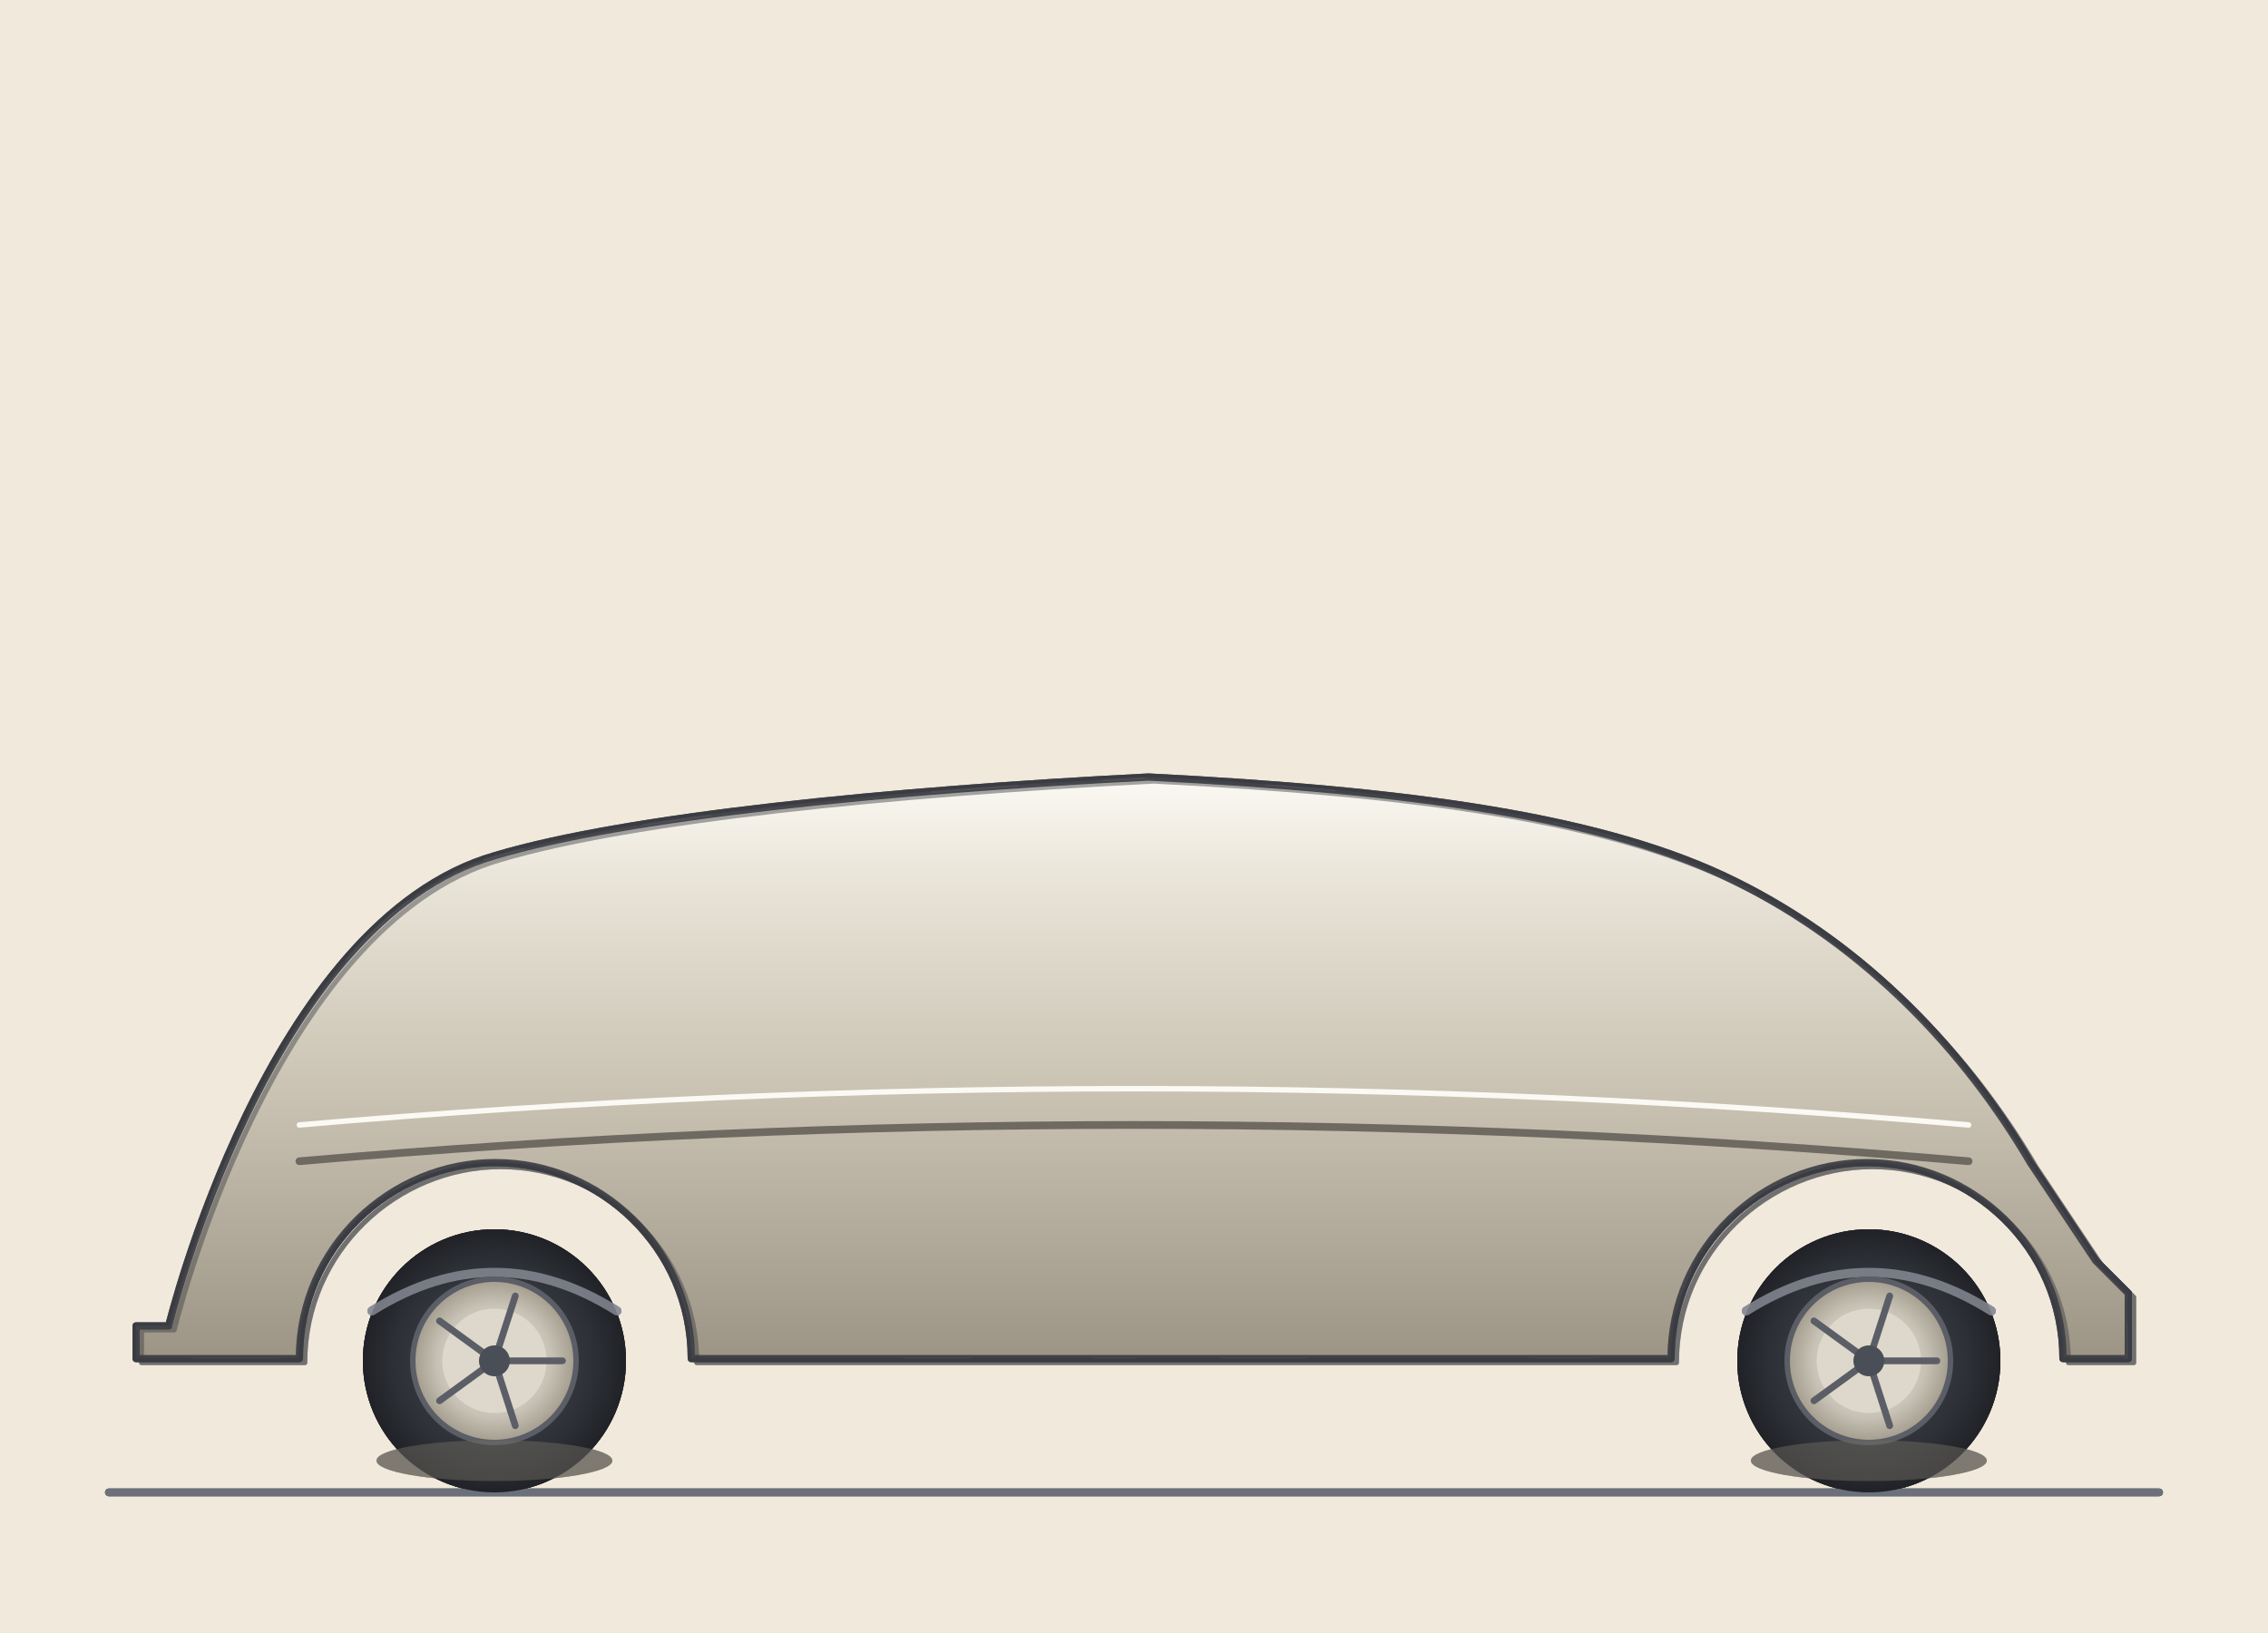
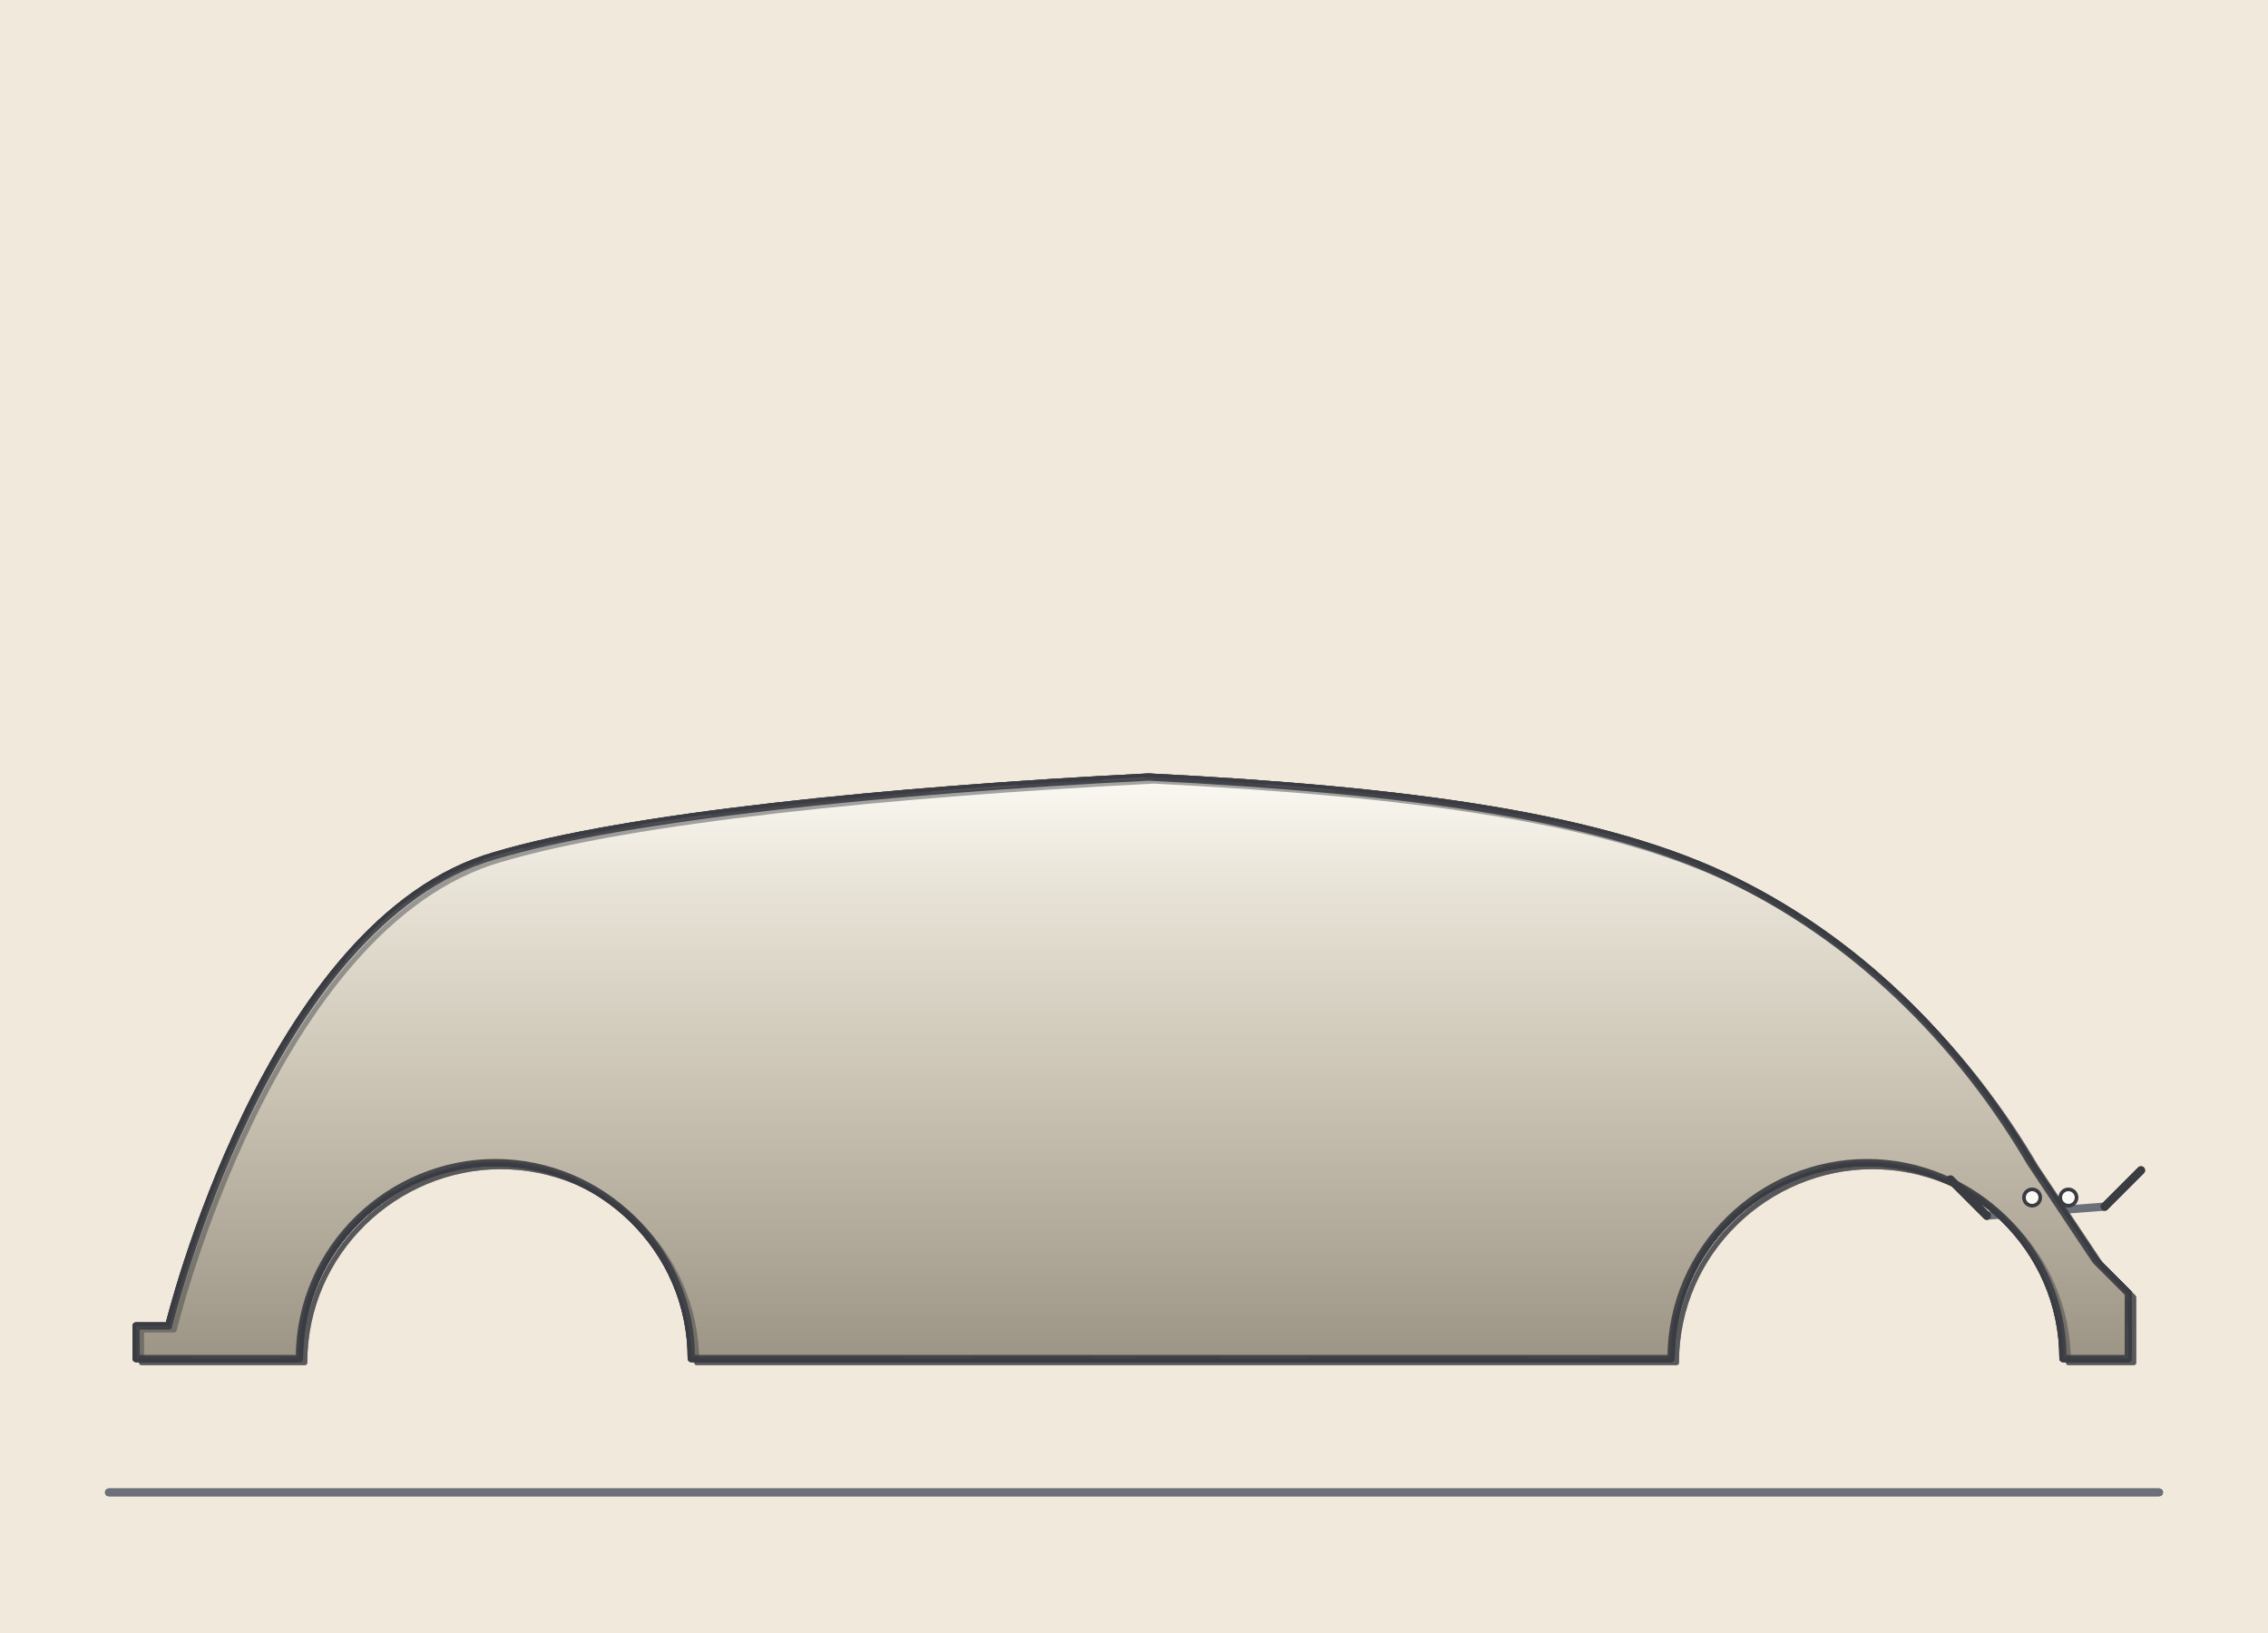
<svg xmlns="http://www.w3.org/2000/svg" viewBox="0 0 500 360" role="img">
  <defs>
    <linearGradient id="gBody" x1="0" y1="0" x2="0" y2="1">
      <stop offset="0%" stop-color="#FBF9F3" />
      <stop offset="18%" stop-color="#E9E4D8" />
      <stop offset="55%" stop-color="#C9C2B2" />
      <stop offset="100%" stop-color="#9C9484" />
    </linearGradient>
    <linearGradient id="gGlass" x1="0" y1="0" x2="0" y2="1">
      <stop offset="0%" stop-color="#55585F" />
      <stop offset="100%" stop-color="#7B7F88" />
    </linearGradient>
    <radialGradient id="gTire" cx="0.5" cy="0.5" r="0.5">
      <stop offset="0%" stop-color="#4A4E55" />
      <stop offset="75%" stop-color="#2D3036" />
      <stop offset="100%" stop-color="#202227" />
    </radialGradient>
    <radialGradient id="gRim" cx="0.5" cy="0.5" r="0.5">
      <stop offset="0%" stop-color="#F3F2EC" />
      <stop offset="70%" stop-color="#C6C1B4" />
      <stop offset="100%" stop-color="#A39C8D" />
    </radialGradient>
    <radialGradient id="gGround" cx="0.5" cy="0.5" r="0.5">
      <stop offset="0%" stop-color="#8A8478" stop-opacity="0.34" />
      <stop offset="100%" stop-color="#8A8478" stop-opacity="0" />
    </radialGradient>
  </defs>
  <rect x="0" y="0" width="500" height="360" fill="#F1E9DB" />
  <line x1="24" y1="329" x2="476" y2="329" stroke="#6C707A" stroke-width="1.7" stroke-linecap="round" stroke-linejoin="round" />
-   <circle cx="109" cy="300" r="29" fill="url(#gTire)" />
-   <path d="M82 289 Q109 272 136 289" stroke="#8B8F98" stroke-width="2.0" fill="none" stroke-linecap="round" opacity="0.8" />
-   <circle cx="109" cy="300" r="18" fill="url(#gRim)" stroke="#5B5E66" stroke-width="1.2" />
-   <circle cx="109" cy="300" r="11.5" fill="#DDD8CB" />
-   <line x1="109" y1="300" x2="124.0" y2="300.0" stroke="#5B5E66" stroke-width="1.5" stroke-linecap="round" />
-   <line x1="109" y1="300" x2="113.6" y2="314.3" stroke="#5B5E66" stroke-width="1.5" stroke-linecap="round" />
-   <line x1="109" y1="300" x2="96.9" y2="308.8" stroke="#5B5E66" stroke-width="1.5" stroke-linecap="round" />
-   <line x1="109" y1="300" x2="96.9" y2="291.2" stroke="#5B5E66" stroke-width="1.5" stroke-linecap="round" />
-   <line x1="109" y1="300" x2="113.6" y2="285.7" stroke="#5B5E66" stroke-width="1.5" stroke-linecap="round" />
-   <circle cx="109" cy="300" r="3.4" fill="#4A4E56" />
-   <ellipse cx="109" cy="322" rx="26" ry="4.5" fill="#6E6A61" opacity="0.5" />
-   <circle cx="412" cy="300" r="29" fill="url(#gTire)" />
-   <path d="M385 289 Q412 272 439 289" stroke="#8B8F98" stroke-width="2.0" fill="none" stroke-linecap="round" opacity="0.8" />
-   <circle cx="412" cy="300" r="18" fill="url(#gRim)" stroke="#5B5E66" stroke-width="1.2" />
-   <circle cx="412" cy="300" r="11.5" fill="#DDD8CB" />
-   <line x1="412" y1="300" x2="427.0" y2="300.0" stroke="#5B5E66" stroke-width="1.5" stroke-linecap="round" />
-   <line x1="412" y1="300" x2="416.6" y2="314.3" stroke="#5B5E66" stroke-width="1.5" stroke-linecap="round" />
-   <line x1="412" y1="300" x2="399.9" y2="308.8" stroke="#5B5E66" stroke-width="1.5" stroke-linecap="round" />
-   <line x1="412" y1="300" x2="399.9" y2="291.2" stroke="#5B5E66" stroke-width="1.5" stroke-linecap="round" />
-   <line x1="412" y1="300" x2="416.6" y2="285.7" stroke="#5B5E66" stroke-width="1.5" stroke-linecap="round" />
-   <circle cx="412" cy="300" r="3.4" fill="#4A4E56" />
-   <ellipse cx="412" cy="322" rx="26" ry="4.5" fill="#6E6A61" opacity="0.5" />
-   <path d="M37.2 292.3 C37.2 292.3 58.8 203.0 109.2 188.6 C138.0 180.0 195.6 174.2 253.2 171.3 C310.8 174.2 354.0 180.0 382.8 194.4 C411.6 208.7 433.2 231.8 447.6 256.3 L462.0 277.9 L469.2 285.1 L469.2 299.5 L454.8 299.5 C454.8 275.0 434.6 256.3 411.6 256.3 C388.6 256.3 368.4 275.0 368.4 299.5 L152.4 299.5 C152.4 275.0 132.2 256.3 109.2 256.3 C86.2 256.3 66.0 275.0 66.0 299.5 L30.0 299.5 L30.0 292.3 Z" fill="#D4CEC0" stroke="#6E6A61" stroke-width="1.2" />
-   <line x1="24" y1="329" x2="476" y2="329" stroke="#6C707A" stroke-width="1.7" stroke-linecap="round" stroke-linejoin="round" />
-   <circle cx="109" cy="300" r="29" fill="url(#gTire)" />
-   <path d="M82 289 Q109 272 136 289" stroke="#8B8F98" stroke-width="2.0" fill="none" stroke-linecap="round" opacity="0.8" />
-   <circle cx="109" cy="300" r="18" fill="url(#gRim)" stroke="#5B5E66" stroke-width="1.2" />
-   <circle cx="109" cy="300" r="11.5" fill="#DDD8CB" />
-   <line x1="109" y1="300" x2="124.0" y2="300.0" stroke="#5B5E66" stroke-width="1.5" stroke-linecap="round" />
-   <line x1="109" y1="300" x2="113.6" y2="314.3" stroke="#5B5E66" stroke-width="1.5" stroke-linecap="round" />
-   <line x1="109" y1="300" x2="96.9" y2="308.8" stroke="#5B5E66" stroke-width="1.5" stroke-linecap="round" />
-   <line x1="109" y1="300" x2="96.9" y2="291.2" stroke="#5B5E66" stroke-width="1.5" stroke-linecap="round" />
-   <line x1="109" y1="300" x2="113.6" y2="285.7" stroke="#5B5E66" stroke-width="1.5" stroke-linecap="round" />
-   <circle cx="109" cy="300" r="3.4" fill="#4A4E56" />
-   <ellipse cx="109" cy="322" rx="26" ry="4.5" fill="#6E6A61" opacity="0.5" />
-   <circle cx="412" cy="300" r="29" fill="url(#gTire)" />
-   <path d="M385 289 Q412 272 439 289" stroke="#8B8F98" stroke-width="2.0" fill="none" stroke-linecap="round" opacity="0.8" />
-   <circle cx="412" cy="300" r="18" fill="url(#gRim)" stroke="#5B5E66" stroke-width="1.2" />
-   <circle cx="412" cy="300" r="11.5" fill="#DDD8CB" />
-   <line x1="412" y1="300" x2="427.0" y2="300.0" stroke="#5B5E66" stroke-width="1.5" stroke-linecap="round" />
-   <line x1="412" y1="300" x2="416.6" y2="314.3" stroke="#5B5E66" stroke-width="1.5" stroke-linecap="round" />
-   <line x1="412" y1="300" x2="399.9" y2="308.8" stroke="#5B5E66" stroke-width="1.5" stroke-linecap="round" />
-   <line x1="412" y1="300" x2="399.9" y2="291.2" stroke="#5B5E66" stroke-width="1.5" stroke-linecap="round" />
-   <line x1="412" y1="300" x2="416.6" y2="285.7" stroke="#5B5E66" stroke-width="1.5" stroke-linecap="round" />
-   <circle cx="412" cy="300" r="3.4" fill="#4A4E56" />
-   <ellipse cx="412" cy="322" rx="26" ry="4.5" fill="#6E6A61" opacity="0.5" />
  <path d="M37.2 292.3 C37.2 292.3 58.8 203.0 109.2 188.6 C138.0 180.0 195.6 174.2 253.2 171.3 C310.8 174.2 354.0 180.0 382.8 194.4 C411.6 208.7 433.2 231.8 447.6 256.3 L462.0 277.9 L469.2 285.1 L469.2 299.5 L454.8 299.5 C454.8 275.0 434.6 256.3 411.6 256.3 C388.6 256.3 368.4 275.0 368.4 299.5 L152.4 299.5 C152.4 275.0 132.2 256.3 109.2 256.3 C86.2 256.3 66.0 275.0 66.0 299.5 L30.0 299.5 L30.0 292.3 Z" fill="url(#gBody)" />
  <path d="M37.2 292.3 C37.2 292.3 58.8 203.0 109.2 188.6 C138.0 180.0 195.6 174.2 253.2 171.3 C310.8 174.2 354.0 180.0 382.8 194.4 C411.6 208.7 433.2 231.8 447.6 256.3 L462.0 277.9 L469.2 285.1 L469.2 299.5 L454.8 299.5 C454.8 275.0 434.6 256.3 411.6 256.3 C388.6 256.3 368.4 275.0 368.4 299.5 L152.4 299.5 C152.4 275.0 132.2 256.3 109.2 256.3 C86.2 256.3 66.0 275.0 66.0 299.5 L30.0 299.5 L30.0 292.3 Z" stroke="#3A3C42" stroke-width="1.6" stroke-linecap="round" stroke-linejoin="round" fill="none" opacity="0.9" />
  <path d="M37.2 292.3 C37.2 292.3 58.8 203.0 109.2 188.6 C138.0 180.0 195.6 174.2 253.2 171.3 C310.8 174.2 354.0 180.0 382.8 194.4 C411.6 208.7 433.2 231.8 447.6 256.3 L462.0 277.9 L469.2 285.1 L469.2 299.5 L454.8 299.5 C454.8 275.0 434.6 256.3 411.6 256.3 C388.6 256.3 368.4 275.0 368.4 299.5 L152.4 299.5 C152.4 275.0 132.2 256.3 109.2 256.3 C86.2 256.3 66.0 275.0 66.0 299.5 L30.0 299.5 L30.0 292.3 Z" stroke="#3A3C42" stroke-width="1.1" stroke-linecap="round" stroke-linejoin="round" fill="none" opacity="0.45" transform="translate(1.2 0.9)" />
  <path d="M37.2 292.3 C37.2 292.3 58.8 203.0 109.2 188.6 C138.0 180.0 195.6 174.2 253.2 171.3 C310.8 174.2 354.0 180.0 382.8 194.4 C411.6 208.7 433.2 231.8 447.6 256.3 L462.0 277.9 L469.2 285.1 L469.2 299.5 L454.8 299.5 C454.8 275.0 434.6 256.3 411.6 256.3 C388.6 256.3 368.4 275.0 368.4 299.5 L152.4 299.5 C152.4 275.0 132.2 256.3 109.2 256.3 C86.2 256.3 66.0 275.0 66.0 299.5 L30.0 299.5 L30.0 292.3 Z" stroke="#3A3C42" stroke-width="0.8" stroke-linecap="round" stroke-linejoin="round" fill="none" stroke-dasharray="26 16 48 20 18 10" opacity="0.5" />
+   <line x1="438" y1="268" x2="464" y2="266" stroke="#6C707A" stroke-width="1.8" stroke-linecap="round" stroke-linejoin="round" />
  <line x1="24" y1="329" x2="476" y2="329" stroke="#6C707A" stroke-width="1.7" stroke-linecap="round" stroke-linejoin="round" />
-   <circle cx="109" cy="300" r="29" fill="url(#gTire)" />
-   <path d="M82 289 Q109 272 136 289" stroke="#8B8F98" stroke-width="2.0" fill="none" stroke-linecap="round" opacity="0.8" />
-   <circle cx="109" cy="300" r="18" fill="url(#gRim)" stroke="#5B5E66" stroke-width="1.2" />
-   <circle cx="109" cy="300" r="11.5" fill="#DDD8CB" />
-   <line x1="109" y1="300" x2="124.0" y2="300.0" stroke="#5B5E66" stroke-width="1.5" stroke-linecap="round" />
-   <line x1="109" y1="300" x2="113.6" y2="314.3" stroke="#5B5E66" stroke-width="1.5" stroke-linecap="round" />
-   <line x1="109" y1="300" x2="96.9" y2="308.8" stroke="#5B5E66" stroke-width="1.5" stroke-linecap="round" />
-   <line x1="109" y1="300" x2="96.9" y2="291.2" stroke="#5B5E66" stroke-width="1.5" stroke-linecap="round" />
-   <line x1="109" y1="300" x2="113.6" y2="285.7" stroke="#5B5E66" stroke-width="1.5" stroke-linecap="round" />
-   <circle cx="109" cy="300" r="3.4" fill="#4A4E56" />
-   <ellipse cx="109" cy="322" rx="26" ry="4.5" fill="#6E6A61" opacity="0.5" />
-   <circle cx="412" cy="300" r="29" fill="url(#gTire)" />
-   <path d="M385 289 Q412 272 439 289" stroke="#8B8F98" stroke-width="2.0" fill="none" stroke-linecap="round" opacity="0.8" />
-   <circle cx="412" cy="300" r="18" fill="url(#gRim)" stroke="#5B5E66" stroke-width="1.2" />
-   <circle cx="412" cy="300" r="11.5" fill="#DDD8CB" />
-   <line x1="412" y1="300" x2="427.0" y2="300.0" stroke="#5B5E66" stroke-width="1.5" stroke-linecap="round" />
-   <line x1="412" y1="300" x2="416.6" y2="314.3" stroke="#5B5E66" stroke-width="1.5" stroke-linecap="round" />
-   <line x1="412" y1="300" x2="399.9" y2="308.8" stroke="#5B5E66" stroke-width="1.5" stroke-linecap="round" />
-   <line x1="412" y1="300" x2="399.9" y2="291.2" stroke="#5B5E66" stroke-width="1.5" stroke-linecap="round" />
-   <line x1="412" y1="300" x2="416.6" y2="285.7" stroke="#5B5E66" stroke-width="1.5" stroke-linecap="round" />
-   <circle cx="412" cy="300" r="3.4" fill="#4A4E56" />
-   <ellipse cx="412" cy="322" rx="26" ry="4.5" fill="#6E6A61" opacity="0.5" />
  <path d="M37.2 292.3 C37.2 292.3 58.8 203.0 109.2 188.6 C138.0 180.0 195.6 174.2 253.2 171.3 C310.8 174.2 354.0 180.0 382.8 194.4 C411.6 208.7 433.2 231.8 447.6 256.3 L462.0 277.9 L469.2 285.1 L469.2 299.5 L454.8 299.5 C454.8 275.0 434.6 256.3 411.6 256.3 C388.6 256.3 368.4 275.0 368.4 299.5 L152.4 299.5 C152.4 275.0 132.2 256.3 109.2 256.3 C86.2 256.3 66.0 275.0 66.0 299.5 L30.0 299.5 L30.0 292.3 Z" fill="url(#gBody)" />
  <path d="M37.2 292.3 C37.2 292.3 58.8 203.0 109.2 188.6 C138.0 180.0 195.6 174.2 253.2 171.3 C310.8 174.2 354.0 180.0 382.8 194.4 C411.6 208.7 433.2 231.8 447.6 256.3 L462.0 277.9 L469.2 285.1 L469.2 299.5 L454.8 299.5 C454.8 275.0 434.6 256.3 411.6 256.3 C388.6 256.3 368.4 275.0 368.4 299.5 L152.4 299.5 C152.4 275.0 132.2 256.3 109.2 256.3 C86.2 256.3 66.0 275.0 66.0 299.5 L30.0 299.5 L30.0 292.3 Z" stroke="#3A3C42" stroke-width="1.6" stroke-linecap="round" stroke-linejoin="round" fill="none" opacity="0.9" />
  <path d="M37.2 292.3 C37.2 292.3 58.8 203.0 109.2 188.6 C138.0 180.0 195.6 174.2 253.2 171.3 C310.8 174.2 354.0 180.0 382.8 194.4 C411.6 208.7 433.2 231.8 447.6 256.3 L462.0 277.9 L469.2 285.1 L469.2 299.5 L454.8 299.5 C454.8 275.0 434.6 256.3 411.6 256.3 C388.6 256.3 368.4 275.0 368.4 299.5 L152.4 299.5 C152.4 275.0 132.2 256.3 109.2 256.3 C86.2 256.3 66.0 275.0 66.0 299.5 L30.0 299.5 L30.0 292.3 Z" stroke="#3A3C42" stroke-width="1.1" stroke-linecap="round" stroke-linejoin="round" fill="none" opacity="0.45" transform="translate(1.2 0.9)" />
  <path d="M37.2 292.3 C37.2 292.3 58.8 203.0 109.2 188.6 C138.0 180.0 195.6 174.2 253.2 171.3 C310.8 174.2 354.0 180.0 382.8 194.4 C411.6 208.7 433.2 231.8 447.6 256.3 L462.0 277.9 L469.2 285.1 L469.2 299.5 L454.8 299.5 C454.8 275.0 434.6 256.3 411.6 256.3 C388.6 256.3 368.4 275.0 368.4 299.5 L152.4 299.5 C152.4 275.0 132.2 256.3 109.2 256.3 C86.2 256.3 66.0 275.0 66.0 299.5 L30.0 299.5 L30.0 292.3 Z" stroke="#3A3C42" stroke-width="0.8" stroke-linecap="round" stroke-linejoin="round" fill="none" stroke-dasharray="26 16 48 20 18 10" opacity="0.5" />
-   <path d="M66 256 Q250 240 434 256" stroke="#6E6A61" stroke-width="1.7" stroke-linecap="round" stroke-linejoin="round" fill="none" />
-   <path d="M66 248 Q250 232 434 248" stroke="#FBF9F3" stroke-width="1.2" stroke-linecap="round" stroke-linejoin="round" fill="none" />
+   <path d="M438 268 L430 260 M464 266 L472 258" stroke="#3A3C42" stroke-width="1.8" stroke-linecap="round" stroke-linejoin="round" fill="none" />
+   <line x1="24" y1="329" x2="476" y2="329" stroke="#6C707A" stroke-width="1.7" stroke-linecap="round" stroke-linejoin="round" />
+   <path d="M37.2 292.3 C37.2 292.3 58.8 203.0 109.2 188.6 C138.0 180.0 195.6 174.2 253.2 171.3 C310.8 174.2 354.0 180.0 382.8 194.4 C411.6 208.7 433.2 231.8 447.6 256.3 L462.0 277.9 L469.2 285.1 L469.2 299.5 L454.8 299.5 C454.8 275.0 434.6 256.3 411.6 256.3 C388.6 256.3 368.4 275.0 368.4 299.5 L152.4 299.5 C152.4 275.0 132.2 256.3 109.2 256.3 C86.2 256.3 66.0 275.0 66.0 299.5 L30.0 299.5 L30.0 292.3 Z" fill="url(#gBody)" />
+   <path d="M37.2 292.3 C37.2 292.3 58.8 203.0 109.2 188.6 C138.0 180.0 195.6 174.2 253.2 171.3 C310.8 174.2 354.0 180.0 382.8 194.4 C411.6 208.7 433.2 231.8 447.6 256.3 L462.0 277.9 L469.2 285.1 L469.2 299.5 L454.8 299.5 C454.8 275.0 434.6 256.3 411.6 256.3 C388.6 256.3 368.4 275.0 368.4 299.5 L152.4 299.5 C152.4 275.0 132.2 256.3 109.2 256.3 C86.2 256.3 66.0 275.0 66.0 299.5 L30.0 299.5 L30.0 292.3 Z" stroke="#3A3C42" stroke-width="1.6" stroke-linecap="round" stroke-linejoin="round" fill="none" opacity="0.9" />
+   <path d="M37.2 292.3 C37.2 292.3 58.8 203.0 109.2 188.6 C138.0 180.0 195.6 174.2 253.2 171.3 C310.8 174.2 354.0 180.0 382.8 194.4 C411.6 208.7 433.2 231.8 447.6 256.3 L462.0 277.9 L469.2 285.1 L469.2 299.5 L454.8 299.5 C454.8 275.0 434.6 256.3 411.6 256.3 C388.6 256.3 368.4 275.0 368.4 299.5 L152.4 299.5 C152.4 275.0 132.2 256.3 109.2 256.3 C86.2 256.3 66.0 275.0 66.0 299.5 L30.0 299.5 L30.0 292.3 Z" stroke="#3A3C42" stroke-width="1.1" stroke-linecap="round" stroke-linejoin="round" fill="none" opacity="0.45" transform="translate(1.2 0.9)" />
+   <path d="M37.2 292.3 C37.2 292.3 58.8 203.0 109.2 188.6 C138.0 180.0 195.6 174.2 253.2 171.3 C310.8 174.2 354.0 180.0 382.8 194.4 C411.6 208.7 433.2 231.8 447.6 256.3 L462.0 277.9 L469.2 285.1 L469.2 299.5 L454.8 299.5 C454.8 275.0 434.6 256.3 411.6 256.3 C388.6 256.3 368.4 275.0 368.4 299.5 L152.4 299.5 C152.4 275.0 132.2 256.3 109.2 256.3 C86.2 256.3 66.0 275.0 66.0 299.5 L30.0 299.5 L30.0 292.3 Z" stroke="#3A3C42" stroke-width="0.8" stroke-linecap="round" stroke-linejoin="round" fill="none" stroke-dasharray="26 16 48 20 18 10" opacity="0.5" />
+   <path d="M438 268 L430 260 M464 266 L472 258" stroke="#3A3C42" stroke-width="1.8" stroke-linecap="round" stroke-linejoin="round" fill="none" />
+   <circle cx="448" cy="264" r="1.8" stroke="#3A3C42" stroke-width="0.8" stroke-linecap="round" stroke-linejoin="round" fill="#FBF9F3" />
+   <circle cx="456" cy="264" r="1.8" stroke="#3A3C42" stroke-width="0.8" stroke-linecap="round" stroke-linejoin="round" fill="#FBF9F3" />
</svg>
